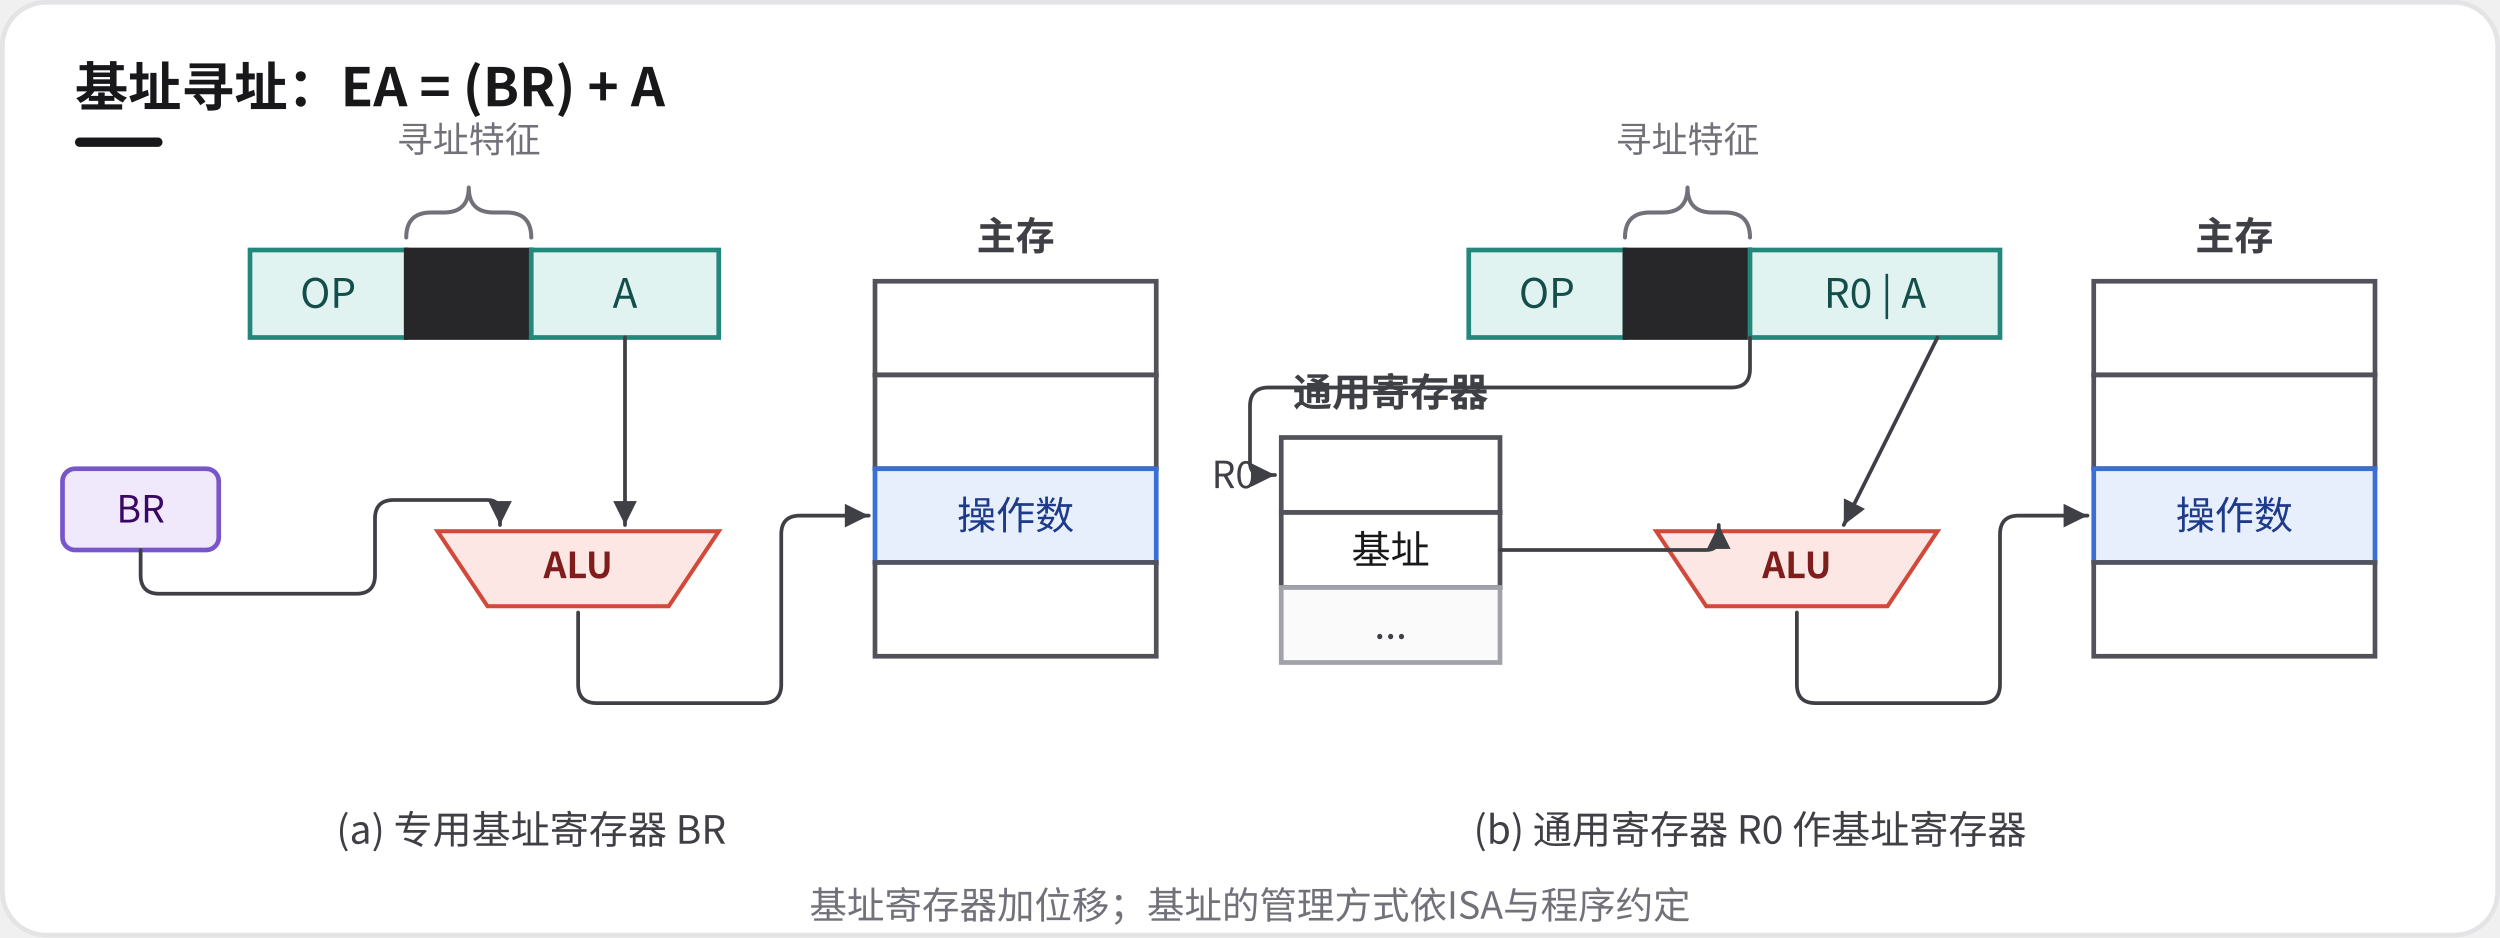
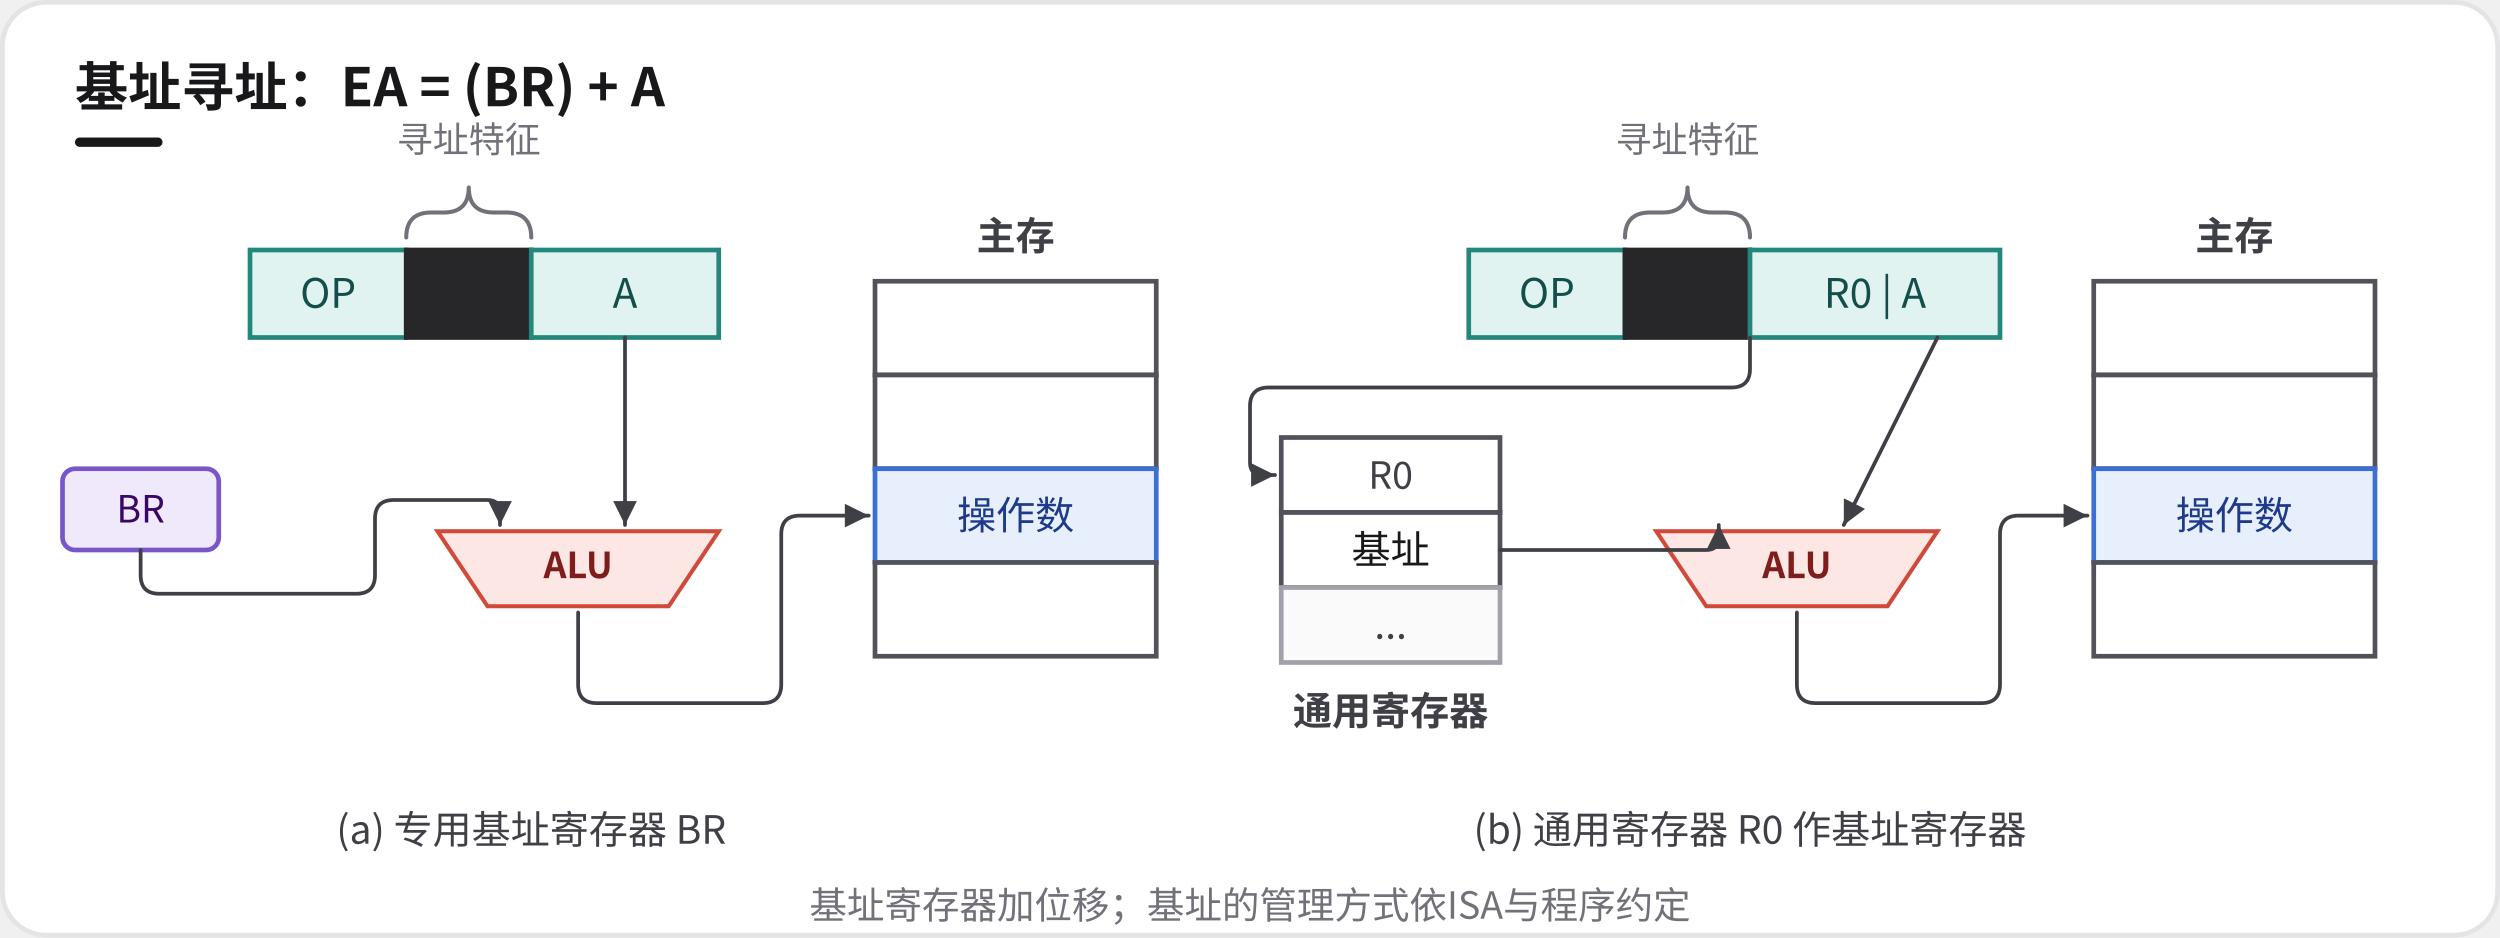
<svg xmlns="http://www.w3.org/2000/svg" viewBox="0 0 800 300" width="800" height="300" font-family="Noto Sans CJK SC, Arial, sans-serif" font-size="15" xml:space="preserve" style="white-space:pre" role="img" aria-label="基址寻址：EA = (BR) + A，可用专用基址寄存器或通用寄存器">
  <defs>
    <marker id="a3f3f46" viewBox="0 0 10 10" refX="8.5" refY="5" markerWidth="9" markerHeight="9" orient="auto" markerUnits="userSpaceOnUse">
      <path d="M0 0.8L8.5 5 0 9.2z" fill="#3f3f46" />
    </marker>
  </defs>
  <rect x="0.75" y="0.75" width="798.5" height="298.5" rx="14" fill="#ffffff" stroke="#e4e4e7" stroke-width="1.5" />
  <text x="24" y="34" font-size="17" fill="#18181b" font-weight="700">基址寻址：EA = (BR) + A</text>
  <rect x="24" y="44" width="28" height="3" rx="1.5" fill="#18181b" />
  <rect x="80" y="80" width="50" height="28" rx="0" fill="#e0f3f1" stroke="#23877c" stroke-width="1.5" />
  <text x="105" y="98.5" font-size="13" fill="#134e4a" text-anchor="middle" font-family="Noto Sans CJK SC, Arial, sans-serif">OP</text>
  <rect x="130" y="80" width="40" height="28" rx="0" fill="#27272a" stroke="#27272a" stroke-width="1.5" />
  <rect x="170" y="80" width="60" height="28" rx="0" fill="#e0f3f1" stroke="#23877c" stroke-width="1.5" />
  <text x="200" y="98.5" font-size="13" fill="#134e4a" text-anchor="middle" font-family="Noto Sans CJK SC, Arial, sans-serif">A</text>
  <path d="M130 76q0 -8 8 -8H142q8 0 8 -8q0 8 8 8H162q8 0 8 8" fill="none" stroke="#71717a" stroke-width="1.3" stroke-linecap="round" stroke-linejoin="round" />
  <text x="150" y="48.8" font-size="11.5" fill="#71717a" text-anchor="middle">寻址特征</text>
  <path d="M140 170H230L214 194H156Z" fill="#fde7e4" stroke="#d1493a" stroke-width="1.3" />
  <text x="185" y="185" font-size="11.5" fill="#7f1d1d" text-anchor="middle" font-weight="700">ALU</text>
  <path d="M200 108L200 168" fill="none" stroke="#3f3f46" stroke-width="1.2" stroke-linecap="round" stroke-linejoin="round" marker-end="url(#a3f3f46)" />
  <rect x="20" y="150" width="50" height="26" rx="4" fill="#efe9fb" stroke="#7856c9" stroke-width="1.5" />
  <text x="45" y="167.2" font-size="12" fill="#3b0764" text-anchor="middle" font-family="Noto Sans CJK SC, Arial, sans-serif">BR</text>
  <path d="M45 176L45 184Q45 190 51 190L114 190Q120 190 120 184L120 166Q120 160 126 160L156 160Q160 160 160 164L160 168" fill="none" stroke="#3f3f46" stroke-width="1.2" stroke-linecap="round" stroke-linejoin="round" marker-end="url(#a3f3f46)" />
  <text x="170" y="270" font-size="12.5" fill="#3f3f46" text-anchor="middle">(a) 专用基址寄存器 BR</text>
  <text x="325" y="80" font-size="12.5" fill="#3f3f46" text-anchor="middle" font-weight="600">主存</text>
  <rect x="280" y="90" width="90" height="30" rx="0" fill="#ffffff" stroke="#52525b" stroke-width="1.5" />
  <rect x="280" y="120" width="90" height="30" rx="0" fill="#ffffff" stroke="#52525b" stroke-width="1.5" />
  <rect x="280" y="150" width="90" height="30" rx="0" fill="#e8effc" stroke="#3b6fd4" stroke-width="1.5" />
  <text x="325" y="169.4" font-size="12.5" fill="#1e3a8a" text-anchor="middle">操作数</text>
  <rect x="280" y="180" width="90" height="30" rx="0" fill="#ffffff" stroke="#52525b" stroke-width="1.5" />
  <path d="M185 196L185 219Q185 225 191 225L244 225Q250 225 250 219L250 171Q250 165 256 165L278 165" fill="none" stroke="#3f3f46" stroke-width="1.2" stroke-linecap="round" stroke-linejoin="round" marker-end="url(#a3f3f46)" />
  <rect x="470" y="80" width="50" height="28" rx="0" fill="#e0f3f1" stroke="#23877c" stroke-width="1.5" />
  <text x="495" y="98.5" font-size="13" fill="#134e4a" text-anchor="middle" font-family="Noto Sans CJK SC, Arial, sans-serif">OP</text>
  <rect x="520" y="80" width="40" height="28" rx="0" fill="#27272a" stroke="#27272a" stroke-width="1.5" />
  <rect x="560" y="80" width="80" height="28" rx="0" fill="#e0f3f1" stroke="#23877c" stroke-width="1.5" />
  <text x="600" y="98.5" font-size="13" fill="#134e4a" text-anchor="middle" font-family="Noto Sans CJK SC, Arial, sans-serif">R0 | A</text>
  <path d="M520 76q0 -8 8 -8H532q8 0 8 -8q0 8 8 8H552q8 0 8 8" fill="none" stroke="#71717a" stroke-width="1.3" stroke-linecap="round" stroke-linejoin="round" />
  <text x="540" y="48.8" font-size="11.5" fill="#71717a" text-anchor="middle">寻址特征</text>
  <path d="M530 170H620L604 194H546Z" fill="#fde7e4" stroke="#d1493a" stroke-width="1.3" />
  <text x="575" y="185" font-size="11.5" fill="#7f1d1d" text-anchor="middle" font-weight="700">ALU</text>
  <path d="M620 108L590 168" fill="none" stroke="#3f3f46" stroke-width="1.2" stroke-linecap="round" stroke-linejoin="round" marker-end="url(#a3f3f46)" />
-   <text x="445" y="130" font-size="12.5" fill="#3f3f46" text-anchor="middle" font-weight="600">通用寄存器</text>
+   <text x="445" y="232" font-size="12.5" fill="#3f3f46" text-anchor="middle" font-weight="600">通用寄存器</text>
  <rect x="410" y="140" width="70" height="24" rx="0" fill="#ffffff" stroke="#52525b" stroke-width="1.5" />
  <rect x="410" y="164" width="70" height="24" rx="0" fill="#ffffff" stroke="#52525b" stroke-width="1.5" />
  <text x="445" y="180.4" font-size="12.5" fill="#18181b" text-anchor="middle">基址</text>
  <rect x="410" y="188" width="70" height="24" rx="0" fill="#fafafa" stroke="#a1a1aa" stroke-width="1.5" />
  <text x="445" y="204.4" font-size="12.5" fill="#3f3f46" text-anchor="middle">...</text>
-   <text x="402" y="156.2" font-size="12" fill="#3f3f46" text-anchor="end" font-family="Noto Sans CJK SC, Arial, sans-serif">R0</text>
+   <text x="445" y="156.4" font-size="12" fill="#3f3f46" text-anchor="middle" font-family="Noto Sans CJK SC, Arial, sans-serif">R0</text>
  <path d="M560 108L560 118Q560 124 554 124L406 124Q400 124 400 130L400 148Q400 152 404 152L408 152" fill="none" stroke="#3f3f46" stroke-width="1.2" stroke-linecap="round" stroke-linejoin="round" marker-end="url(#a3f3f46)" />
  <path d="M480 176L546 176Q550 176 550 172L550 168" fill="none" stroke="#3f3f46" stroke-width="1.2" stroke-linecap="round" stroke-linejoin="round" marker-end="url(#a3f3f46)" />
  <text x="560" y="270" font-size="12.5" fill="#3f3f46" text-anchor="middle">(b) 通用寄存器 R0 作基址寄存器</text>
  <text x="715" y="80" font-size="12.5" fill="#3f3f46" text-anchor="middle" font-weight="600">主存</text>
  <rect x="670" y="90" width="90" height="30" rx="0" fill="#ffffff" stroke="#52525b" stroke-width="1.5" />
  <rect x="670" y="120" width="90" height="30" rx="0" fill="#ffffff" stroke="#52525b" stroke-width="1.5" />
  <rect x="670" y="150" width="90" height="30" rx="0" fill="#e8effc" stroke="#3b6fd4" stroke-width="1.5" />
  <text x="715" y="169.4" font-size="12.5" fill="#1e3a8a" text-anchor="middle">操作数</text>
  <rect x="670" y="180" width="90" height="30" rx="0" fill="#ffffff" stroke="#52525b" stroke-width="1.5" />
  <path d="M575 196L575 219Q575 225 581 225L634 225Q640 225 640 219L640 171Q640 165 646 165L668 165" fill="none" stroke="#3f3f46" stroke-width="1.2" stroke-linecap="round" stroke-linejoin="round" marker-end="url(#a3f3f46)" />
  <text x="400" y="294" font-size="12" fill="#71717a" text-anchor="middle">基址寄存器加位移；基址的管理方式依ISA与程序约定</text>
</svg>
